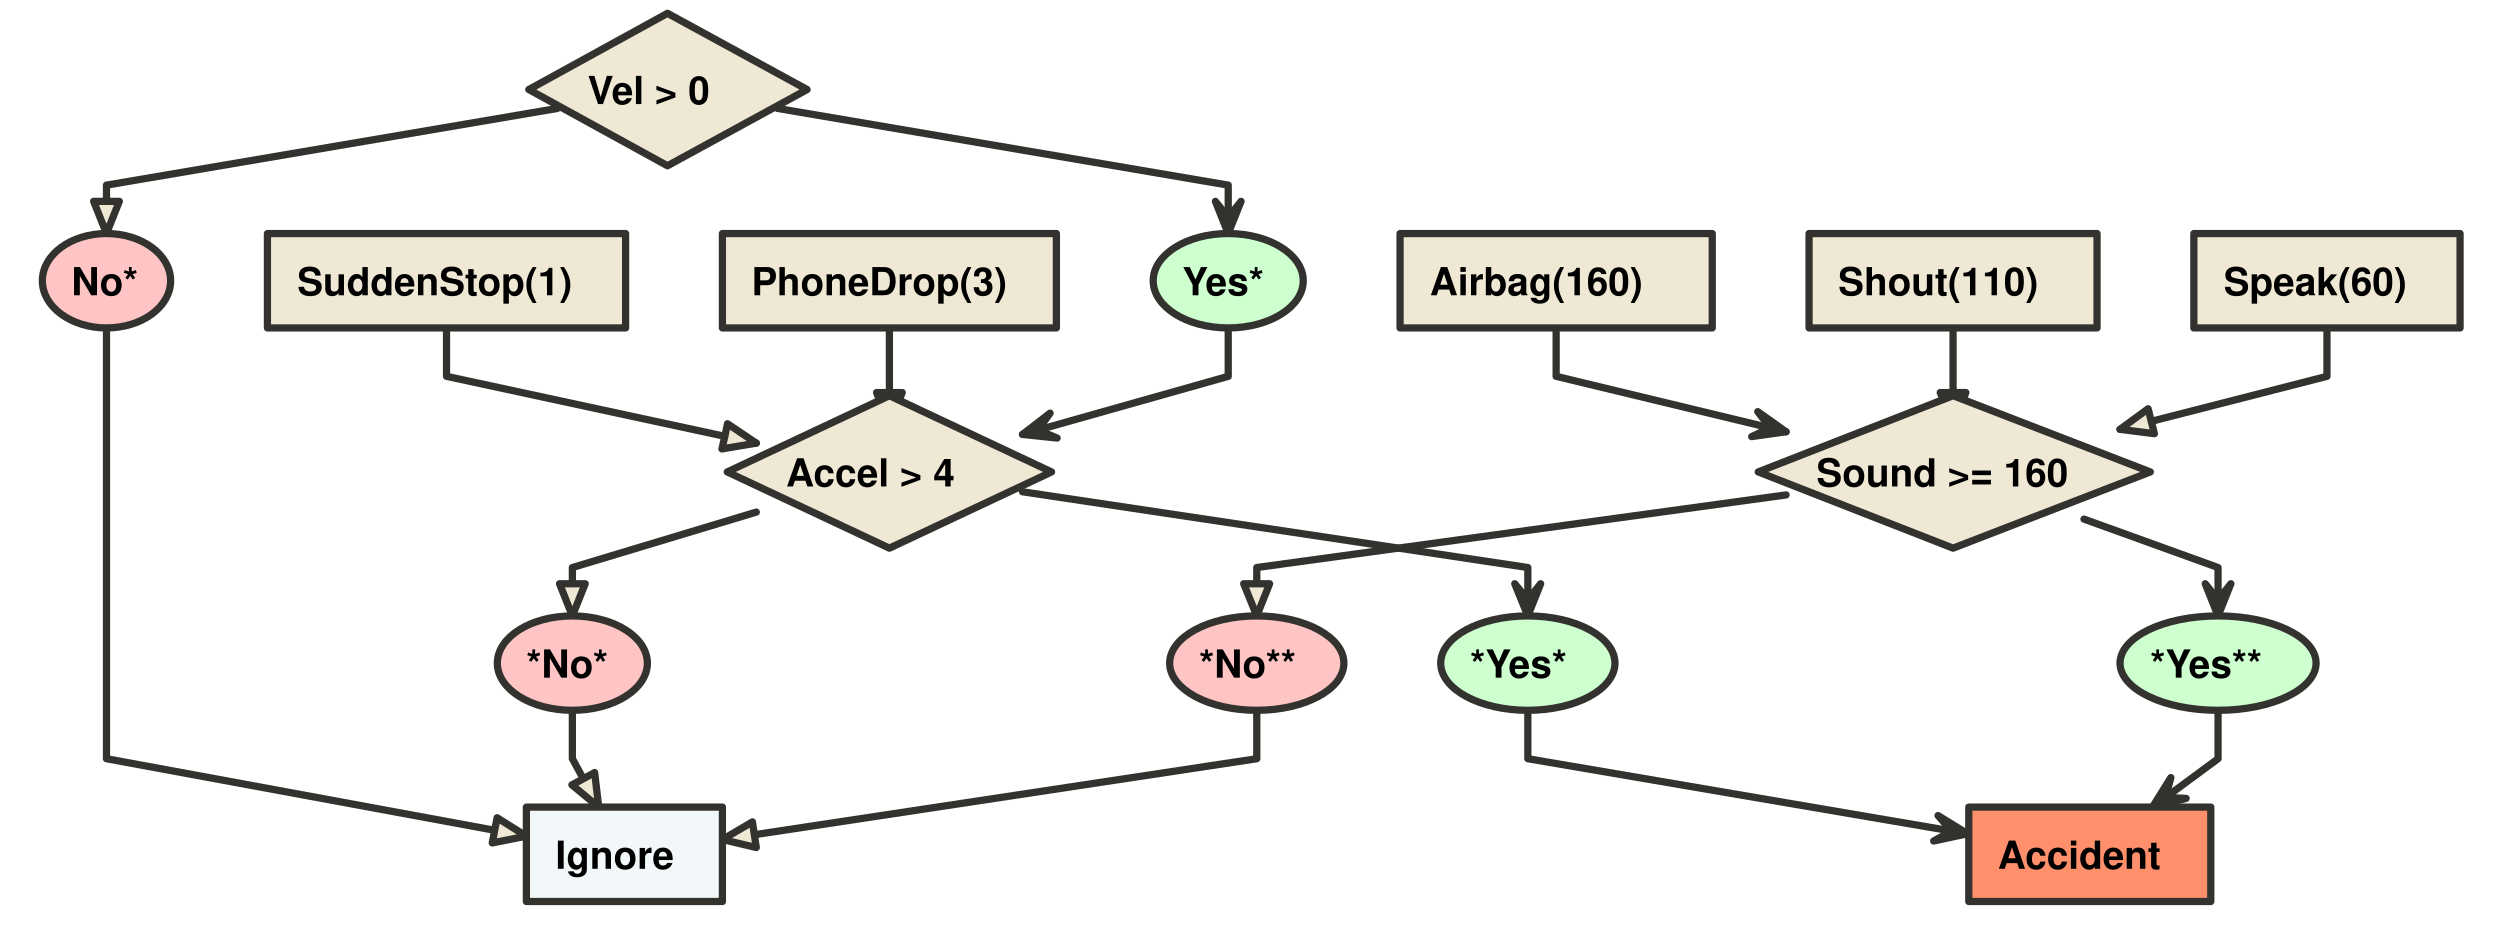
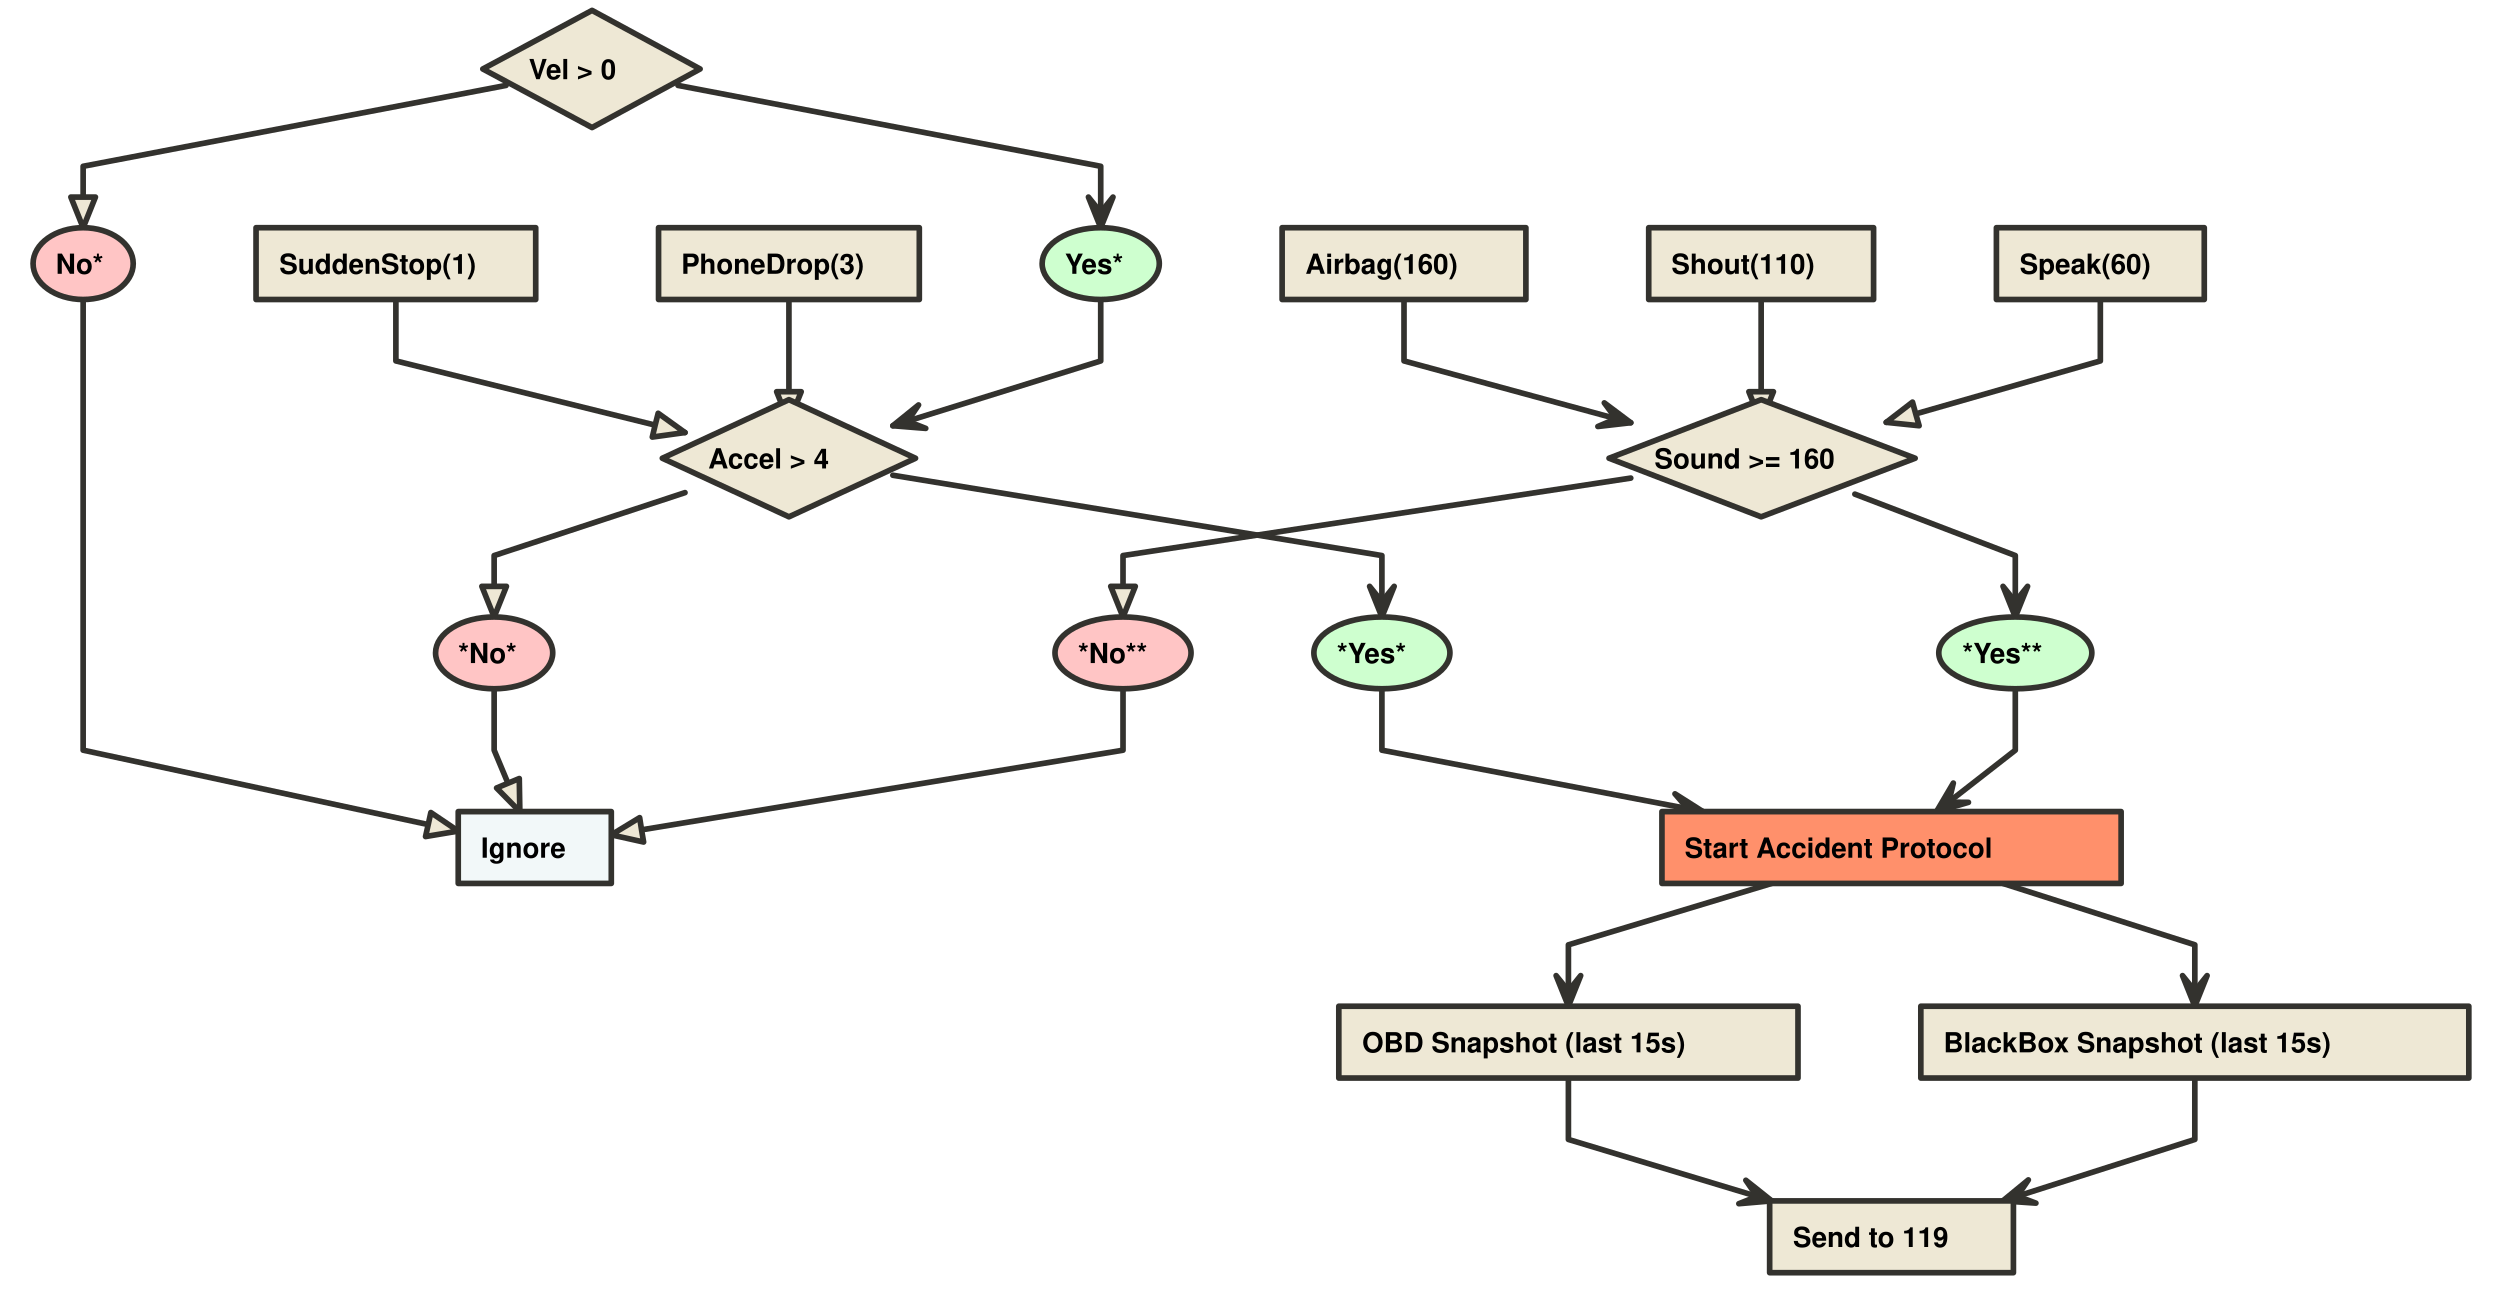
- <svg xmlns="http://www.w3.org/2000/svg" width="1033" height="389" version="1.1" baseProfile="full" style="font-weight:bold; font-size:12pt; font-family:'Calibri', Helvetica, sans-serif;;stroke-width:3;stroke-linejoin:round;stroke-linecap:round">
-   <path d="M230.3 44.8 L44 76.5 L44 96.5 L44 96.5 " style="stroke:#33322E;fill:none;" />
-   <path d="M38.7 83.2 L44 83.2 L49.3 83.2 L44 96.5 Z" style="stroke:#33322E;fill:#eee8d5;" />
-   <path d="M321.3 44.8 L507.5 76.5 L507.5 96.5 L507.5 96.5 " style="stroke:#33322E;fill:none;" />
-   <path d="M502.2 83.2 L507.5 89.8 L512.8 83.2 L507.5 96.5 Z" style="stroke:#33322E;fill:#33322E;" />
-   <path d="M44 135.5 L44 155.5 L44 313.5 L44 313.5 L217.5 345.5 L217.5 345.5 " style="stroke:#33322E;fill:none;" />
-   <path d="M203.4 348.3 L204.4 343.1 L205.4 337.9 L217.5 345.5 Z" style="stroke:#33322E;fill:#eee8d5;" />
-   <path d="M507.5 135.5 L507.5 155.5 L422.5 179.5 L422.5 179.5 " style="stroke:#33322E;fill:none;" />
-   <path d="M433.9 170.7 L428.9 177.7 L436.8 181 L422.5 179.5 Z" style="stroke:#33322E;fill:#33322E;" />
-   <path d="M312.5 211.6 L236.5 234.5 L236.5 254.5 L236.5 254.5 " style="stroke:#33322E;fill:none;" />
-   <path d="M231.2 241.2 L236.5 241.2 L241.8 241.2 L236.5 254.5 Z" style="stroke:#33322E;fill:#eee8d5;" />
-   <path d="M422.5 203.2 L631.3 234.5 L631.3 254.5 L631.3 254.5 " style="stroke:#33322E;fill:none;" />
-   <path d="M625.9 241.2 L631.3 247.8 L636.6 241.2 L631.3 254.5 Z" style="stroke:#33322E;fill:#33322E;" />
-   <path d="M236.5 293.5 L236.5 313.5 L247.4 333.5 L247.4 333.5 " style="stroke:#33322E;fill:none;" />
-   <path d="M236.3 324.3 L241 321.8 L245.7 319.2 L247.4 333.5 Z" style="stroke:#33322E;fill:#eee8d5;" />
-   <path d="M631.3 293.5 L631.3 313.5 L813 344.5 L813 344.5 " style="stroke:#33322E;fill:none;" />
-   <path d="M799 347.5 L806.4 343.4 L800.8 337 L813 344.5 Z" style="stroke:#33322E;fill:#33322E;" />
-   <path d="M184.5 135.5 L184.5 155.5 L312.5 183.1 L312.5 183.1 " style="stroke:#33322E;fill:none;" />
-   <path d="M298.3 185.5 L299.5 180.3 L300.6 175.1 L312.5 183.1 Z" style="stroke:#33322E;fill:#eee8d5;" />
-   <path d="M367.5 135.5 L367.5 155.5 L367.5 175.5 L367.5 175.5 " style="stroke:#33322E;fill:none;" />
-   <path d="M362.2 162.2 L367.5 162.2 L372.8 162.2 L367.5 175.5 Z" style="stroke:#33322E;fill:#eee8d5;" />
-   <path d="M643 135.5 L643 155.5 L738 178.4 L738 178.4 " style="stroke:#33322E;fill:none;" />
-   <path d="M723.8 180.4 L731.5 176.8 L726.3 170.1 L738 178.4 Z" style="stroke:#33322E;fill:#33322E;" />
-   <path d="M807 135.5 L807 155.5 L807 175.5 L807 175.5 " style="stroke:#33322E;fill:none;" />
-   <path d="M801.7 162.2 L807 162.2 L812.3 162.2 L807 175.5 Z" style="stroke:#33322E;fill:#eee8d5;" />
-   <path d="M961.5 135.5 L961.5 155.5 L876 177.4 L876 177.4 " style="stroke:#33322E;fill:none;" />
-   <path d="M887.6 168.9 L888.9 174.1 L890.2 179.2 L876 177.4 Z" style="stroke:#33322E;fill:#eee8d5;" />
-   <path d="M738 204.5 L519.3 234.5 L519.3 254.5 L519.3 254.5 " style="stroke:#33322E;fill:none;" />
-   <path d="M513.9 241.2 L519.3 241.2 L524.6 241.2 L519.3 254.5 Z" style="stroke:#33322E;fill:#eee8d5;" />
-   <path d="M861.1 214.5 L916.5 234.5 L916.5 254.5 L916.5 254.5 " style="stroke:#33322E;fill:none;" />
-   <path d="M911.2 241.2 L916.5 247.8 L921.8 241.2 L916.5 254.5 Z" style="stroke:#33322E;fill:#33322E;" />
-   <path d="M519.3 293.5 L519.3 313.5 L298.5 346.9 L298.5 346.9 " style="stroke:#33322E;fill:none;" />
-   <path d="M310.9 339.6 L311.7 344.9 L312.5 350.2 L298.5 346.9 Z" style="stroke:#33322E;fill:#eee8d5;" />
-   <path d="M916.5 293.5 L916.5 313.5 L889.4 333.5 L889.4 333.5 " style="stroke:#33322E;fill:none;" />
-   <path d="M897 321.3 L894.8 329.5 L903.3 329.9 L889.4 333.5 Z" style="stroke:#33322E;fill:#33322E;" />
-   <path d="M275.8 5.5 L333.5 37 L275.8 68.5 L218.5 37 Z" style="stroke:#33322E;fill:#eee8d5;" />
-   <text x="242.8" y="43" style="">Vel &gt; 0</text>
-   <ellipse cx="44" cy="116" rx="26.5" ry="19.5" style="stroke:#33322E;fill:#ffc5c5;" />
-   <text x="29.5" y="122" style="">No*</text>
-   <ellipse cx="507.5" cy="116" rx="31" ry="19.5" style="stroke:#33322E;fill:#ceffcf;" />
-   <text x="488.5" y="122" style="">Yes*</text>
-   <rect x="217.5" y="333.5" height="39" width="81" style="stroke:#33322E;fill:#f2f8f9;" />
-   <text x="229.5" y="359" style="">Ignore</text>
-   <path d="M367.5 163.5 L434.5 195 L367.5 226.5 L300.5 195 Z" style="stroke:#33322E;fill:#eee8d5;" />
-   <text x="324.8" y="201" style="">Accel &gt; 4</text>
-   <ellipse cx="236.5" cy="274" rx="31" ry="19.5" style="stroke:#33322E;fill:#ffc5c5;" />
-   <text x="217.5" y="280" style="">*No*</text>
-   <ellipse cx="631.3" cy="274" rx="36" ry="19.5" style="stroke:#33322E;fill:#ceffcf;" />
-   <text x="607.5" y="280" style="">*Yes*</text>
-   <rect x="813.5" y="333.5" height="39" width="100" style="stroke:#33322E;fill:#ff906b;" />
-   <text x="825.5" y="359" style="">Accident</text>
-   <rect x="110.5" y="96.5" height="39" width="148" style="stroke:#33322E;fill:#eee8d5;" />
-   <text x="122.8" y="122" style="">SuddenStop(1)</text>
-   <rect x="298.5" y="96.5" height="39" width="138" style="stroke:#33322E;fill:#eee8d5;" />
-   <text x="310.5" y="122" style="">PhoneDrop(3)</text>
-   <rect x="578.5" y="96.5" height="39" width="129" style="stroke:#33322E;fill:#eee8d5;" />
-   <text x="590.8" y="122" style="">Airbag(160)</text>
-   <path d="M807 163.5 L888.5 195 L807 226.5 L726.5 195 Z" style="stroke:#33322E;fill:#eee8d5;" />
-   <text x="750.5" y="201" style="">Sound &gt;= 160</text>
-   <rect x="747.5" y="96.5" height="39" width="119" style="stroke:#33322E;fill:#eee8d5;" />
-   <text x="759.5" y="122" style="">Shout(110)</text>
-   <rect x="906.5" y="96.5" height="39" width="110" style="stroke:#33322E;fill:#eee8d5;" />
-   <text x="918.8" y="122" style="">Speak(60)</text>
-   <ellipse cx="519.3" cy="274" rx="36" ry="19.5" style="stroke:#33322E;fill:#ffc5c5;" />
-   <text x="495.5" y="280" style="">*No**</text>
-   <ellipse cx="916.5" cy="274" rx="40.5" ry="19.5" style="stroke:#33322E;fill:#ceffcf;" />
-   <text x="888.5" y="280" style="">*Yes**</text>
+ <svg xmlns="http://www.w3.org/2000/svg" width="1323" height="690" version="1.1" baseProfile="full" style="font-weight:bold; font-size:11pt; font-family:'Calibri', Helvetica, sans-serif;;stroke-width:3;stroke-linejoin:round;stroke-linecap:round">
+   <path d="M267.8 45.2 L44 88 L44 120.5 L44 120.5 " style="stroke:#33322E;fill:none;" />
+   <path d="M37.5 104.3 L44 104.3 L50.5 104.3 L44 120.5 Z" style="stroke:#33322E;fill:#eee8d5;" />
+   <path d="M358.8 45.2 L582.5 88 L582.5 120.5 L582.5 120.5 " style="stroke:#33322E;fill:none;" />
+   <path d="M576 104.3 L582.5 112.4 L589 104.3 L582.5 120.5 Z" style="stroke:#33322E;fill:#33322E;" />
+   <path d="M44 158.5 L44 191 L44 397 L44 397 L242.5 439.8 L242.5 439.8 " style="stroke:#33322E;fill:none;" />
+   <path d="M225.2 442.7 L226.6 436.4 L228 430 L242.5 439.8 Z" style="stroke:#33322E;fill:#eee8d5;" />
+   <path d="M582.5 158.5 L582.5 191 L472.5 225.3 L472.5 225.3 " style="stroke:#33322E;fill:none;" />
+   <path d="M486.1 214.3 L480.3 222.9 L489.9 226.7 L472.5 225.3 Z" style="stroke:#33322E;fill:#33322E;" />
+   <path d="M362.5 260.7 L261.5 294 L261.5 326.5 L261.5 326.5 " style="stroke:#33322E;fill:none;" />
+   <path d="M255 310.3 L261.5 310.3 L268 310.3 L261.5 326.5 Z" style="stroke:#33322E;fill:#eee8d5;" />
+   <path d="M472.5 251.5 L731.3 294 L731.3 326.5 L731.3 326.5 " style="stroke:#33322E;fill:none;" />
+   <path d="M724.8 310.3 L731.3 318.4 L737.8 310.3 L731.3 326.5 Z" style="stroke:#33322E;fill:#33322E;" />
+   <path d="M261.5 364.5 L261.5 397 L275.1 429.5 L275.1 429.5 " style="stroke:#33322E;fill:none;" />
+   <path d="M262.8 417 L268.8 414.5 L274.8 412 L275.1 429.5 Z" style="stroke:#33322E;fill:#eee8d5;" />
+   <path d="M731.3 364.5 L731.3 397 L901.2 429.5 L901.2 429.5 " style="stroke:#33322E;fill:none;" />
+   <path d="M884 432.8 L893.2 428 L886.4 420.1 L901.2 429.5 Z" style="stroke:#33322E;fill:#33322E;" />
+   <path d="M209.5 158.5 L209.5 191 L362.5 228.9 L362.5 228.9 " style="stroke:#33322E;fill:none;" />
+   <path d="M345.2 231.3 L346.7 225 L348.3 218.7 L362.5 228.9 Z" style="stroke:#33322E;fill:#eee8d5;" />
+   <path d="M417.5 158.5 L417.5 191 L417.5 223.5 L417.5 223.5 " style="stroke:#33322E;fill:none;" />
+   <path d="M411 207.3 L417.5 207.3 L424 207.3 L417.5 223.5 Z" style="stroke:#33322E;fill:#eee8d5;" />
+   <path d="M743 158.5 L743 191 L863 223.7 L863 223.7 " style="stroke:#33322E;fill:none;" />
+   <path d="M845.6 225.7 L855.2 221.6 L849 213.2 L863 223.7 Z" style="stroke:#33322E;fill:#33322E;" />
+   <path d="M932 158.5 L932 191 L932 223.5 L932 223.5 " style="stroke:#33322E;fill:none;" />
+   <path d="M925.5 207.3 L932 207.3 L938.5 207.3 L932 223.5 Z" style="stroke:#33322E;fill:#eee8d5;" />
+   <path d="M1111.5 158.5 L1111.5 191 L998.2 223.5 L998.2 223.5 " style="stroke:#33322E;fill:none;" />
+   <path d="M1012.1 212.8 L1013.8 219 L1015.6 225.3 L998.2 223.5 Z" style="stroke:#33322E;fill:#eee8d5;" />
+   <path d="M863 253 L594.3 294 L594.3 326.5 L594.3 326.5 " style="stroke:#33322E;fill:none;" />
+   <path d="M587.8 310.3 L594.3 310.3 L600.8 310.3 L594.3 326.5 Z" style="stroke:#33322E;fill:#eee8d5;" />
+   <path d="M981.6 261.5 L1066.5 294 L1066.5 326.5 L1066.5 326.5 " style="stroke:#33322E;fill:none;" />
+   <path d="M1060 310.3 L1066.5 318.4 L1073 310.3 L1066.5 326.5 Z" style="stroke:#33322E;fill:#33322E;" />
+   <path d="M594.3 364.5 L594.3 397 L323.5 441.8 L323.5 441.8 " style="stroke:#33322E;fill:none;" />
+   <path d="M338.5 432.7 L339.5 439.1 L340.6 445.6 L323.5 441.8 Z" style="stroke:#33322E;fill:#eee8d5;" />
+   <path d="M1066.5 364.5 L1066.5 397 L1024.8 429.5 L1024.8 429.5 " style="stroke:#33322E;fill:none;" />
+   <path d="M1033.7 414.4 L1031.3 424.5 L1041.7 424.6 L1024.8 429.5 Z" style="stroke:#33322E;fill:#33322E;" />
+   <path d="M937.6 467.5 L830 500 L830 532.5 L830 532.5 " style="stroke:#33322E;fill:none;" />
+   <path d="M823.5 516.3 L830 524.4 L836.5 516.3 L830 532.5 Z" style="stroke:#33322E;fill:#33322E;" />
+   <path d="M1059.9 467.5 L1161.5 500 L1161.5 532.5 L1161.5 532.5 " style="stroke:#33322E;fill:none;" />
+   <path d="M1155 516.3 L1161.5 524.4 L1168 516.3 L1161.5 532.5 Z" style="stroke:#33322E;fill:#33322E;" />
+   <path d="M830 570.5 L830 603 L937.6 635.5 L937.6 635.5 " style="stroke:#33322E;fill:none;" />
+   <path d="M920.2 637 L929.8 633.2 L923.9 624.6 L937.6 635.5 Z" style="stroke:#33322E;fill:#33322E;" />
+   <path d="M1161.5 570.5 L1161.5 603 L1059.9 635.5 L1059.9 635.5 " style="stroke:#33322E;fill:none;" />
+   <path d="M1073.4 624.4 L1067.6 633 L1077.4 636.7 L1059.9 635.5 Z" style="stroke:#33322E;fill:#33322E;" />
+   <path d="M313.3 5.5 L370.5 36.5 L313.3 67.5 L255.5 36.5 Z" style="stroke:#33322E;fill:#eee8d5;" />
+   <text x="279.8" y="41.9" style="">Vel &gt; 0</text>
+   <ellipse cx="44" cy="139.5" rx="26.5" ry="19" style="stroke:#33322E;fill:#ffc5c5;" />
+   <text x="29.5" y="144.9" style="">No*</text>
+   <ellipse cx="582.5" cy="139.5" rx="31" ry="19" style="stroke:#33322E;fill:#ceffcf;" />
+   <text x="563.5" y="144.9" style="">Yes*</text>
+   <rect x="242.5" y="429.5" height="38" width="81" style="stroke:#33322E;fill:#f2f8f9;" />
+   <text x="254.5" y="453.9" style="">Ignore</text>
+   <path d="M417.5 211.5 L484.5 242.5 L417.5 273.5 L350.5 242.5 Z" style="stroke:#33322E;fill:#eee8d5;" />
+   <text x="374.8" y="247.9" style="">Accel &gt; 4</text>
+   <ellipse cx="261.5" cy="345.5" rx="31" ry="19" style="stroke:#33322E;fill:#ffc5c5;" />
+   <text x="242.5" y="350.9" style="">*No*</text>
+   <ellipse cx="731.3" cy="345.5" rx="36" ry="19" style="stroke:#33322E;fill:#ceffcf;" />
+   <text x="707.5" y="350.9" style="">*Yes*</text>
+   <rect x="879.5" y="429.5" height="38" width="243" style="stroke:#33322E;fill:#ff906b;" />
+   <text x="891.5" y="453.9" style="">Start Accident Protocol</text>
+   <rect x="135.5" y="120.5" height="38" width="148" style="stroke:#33322E;fill:#eee8d5;" />
+   <text x="147.8" y="144.9" style="">SuddenStop(1)</text>
+   <rect x="348.5" y="120.5" height="38" width="138" style="stroke:#33322E;fill:#eee8d5;" />
+   <text x="360.5" y="144.9" style="">PhoneDrop(3)</text>
+   <rect x="678.5" y="120.5" height="38" width="129" style="stroke:#33322E;fill:#eee8d5;" />
+   <text x="690.8" y="144.9" style="">Airbag(160)</text>
+   <path d="M932 211.5 L1013.5 242.5 L932 273.5 L851.5 242.5 Z" style="stroke:#33322E;fill:#eee8d5;" />
+   <text x="875.5" y="247.9" style="">Sound &gt;= 160</text>
+   <rect x="872.5" y="120.5" height="38" width="119" style="stroke:#33322E;fill:#eee8d5;" />
+   <text x="884.5" y="144.9" style="">Shout(110)</text>
+   <rect x="1056.5" y="120.5" height="38" width="110" style="stroke:#33322E;fill:#eee8d5;" />
+   <text x="1068.8" y="144.9" style="">Speak(60)</text>
+   <ellipse cx="594.3" cy="345.5" rx="36" ry="19" style="stroke:#33322E;fill:#ffc5c5;" />
+   <text x="570.5" y="350.9" style="">*No**</text>
+   <ellipse cx="1066.5" cy="345.5" rx="40.5" ry="19" style="stroke:#33322E;fill:#ceffcf;" />
+   <text x="1038.5" y="350.9" style="">*Yes**</text>
+   <rect x="708.5" y="532.5" height="38" width="243" style="stroke:#33322E;fill:#eee8d5;" />
+   <text x="720.8" y="556.9" style="">OBD Snapshot (last 15s)</text>
+   <rect x="1016.5" y="532.5" height="38" width="290" style="stroke:#33322E;fill:#eee8d5;" />
+   <text x="1028.5" y="556.9" style="">BlackBox Snapshot (last 15s)</text>
+   <rect x="936.5" y="635.5" height="38" width="129" style="stroke:#33322E;fill:#eee8d5;" />
+   <text x="948.8" y="659.9" style="">Send to 119</text>
</svg>
